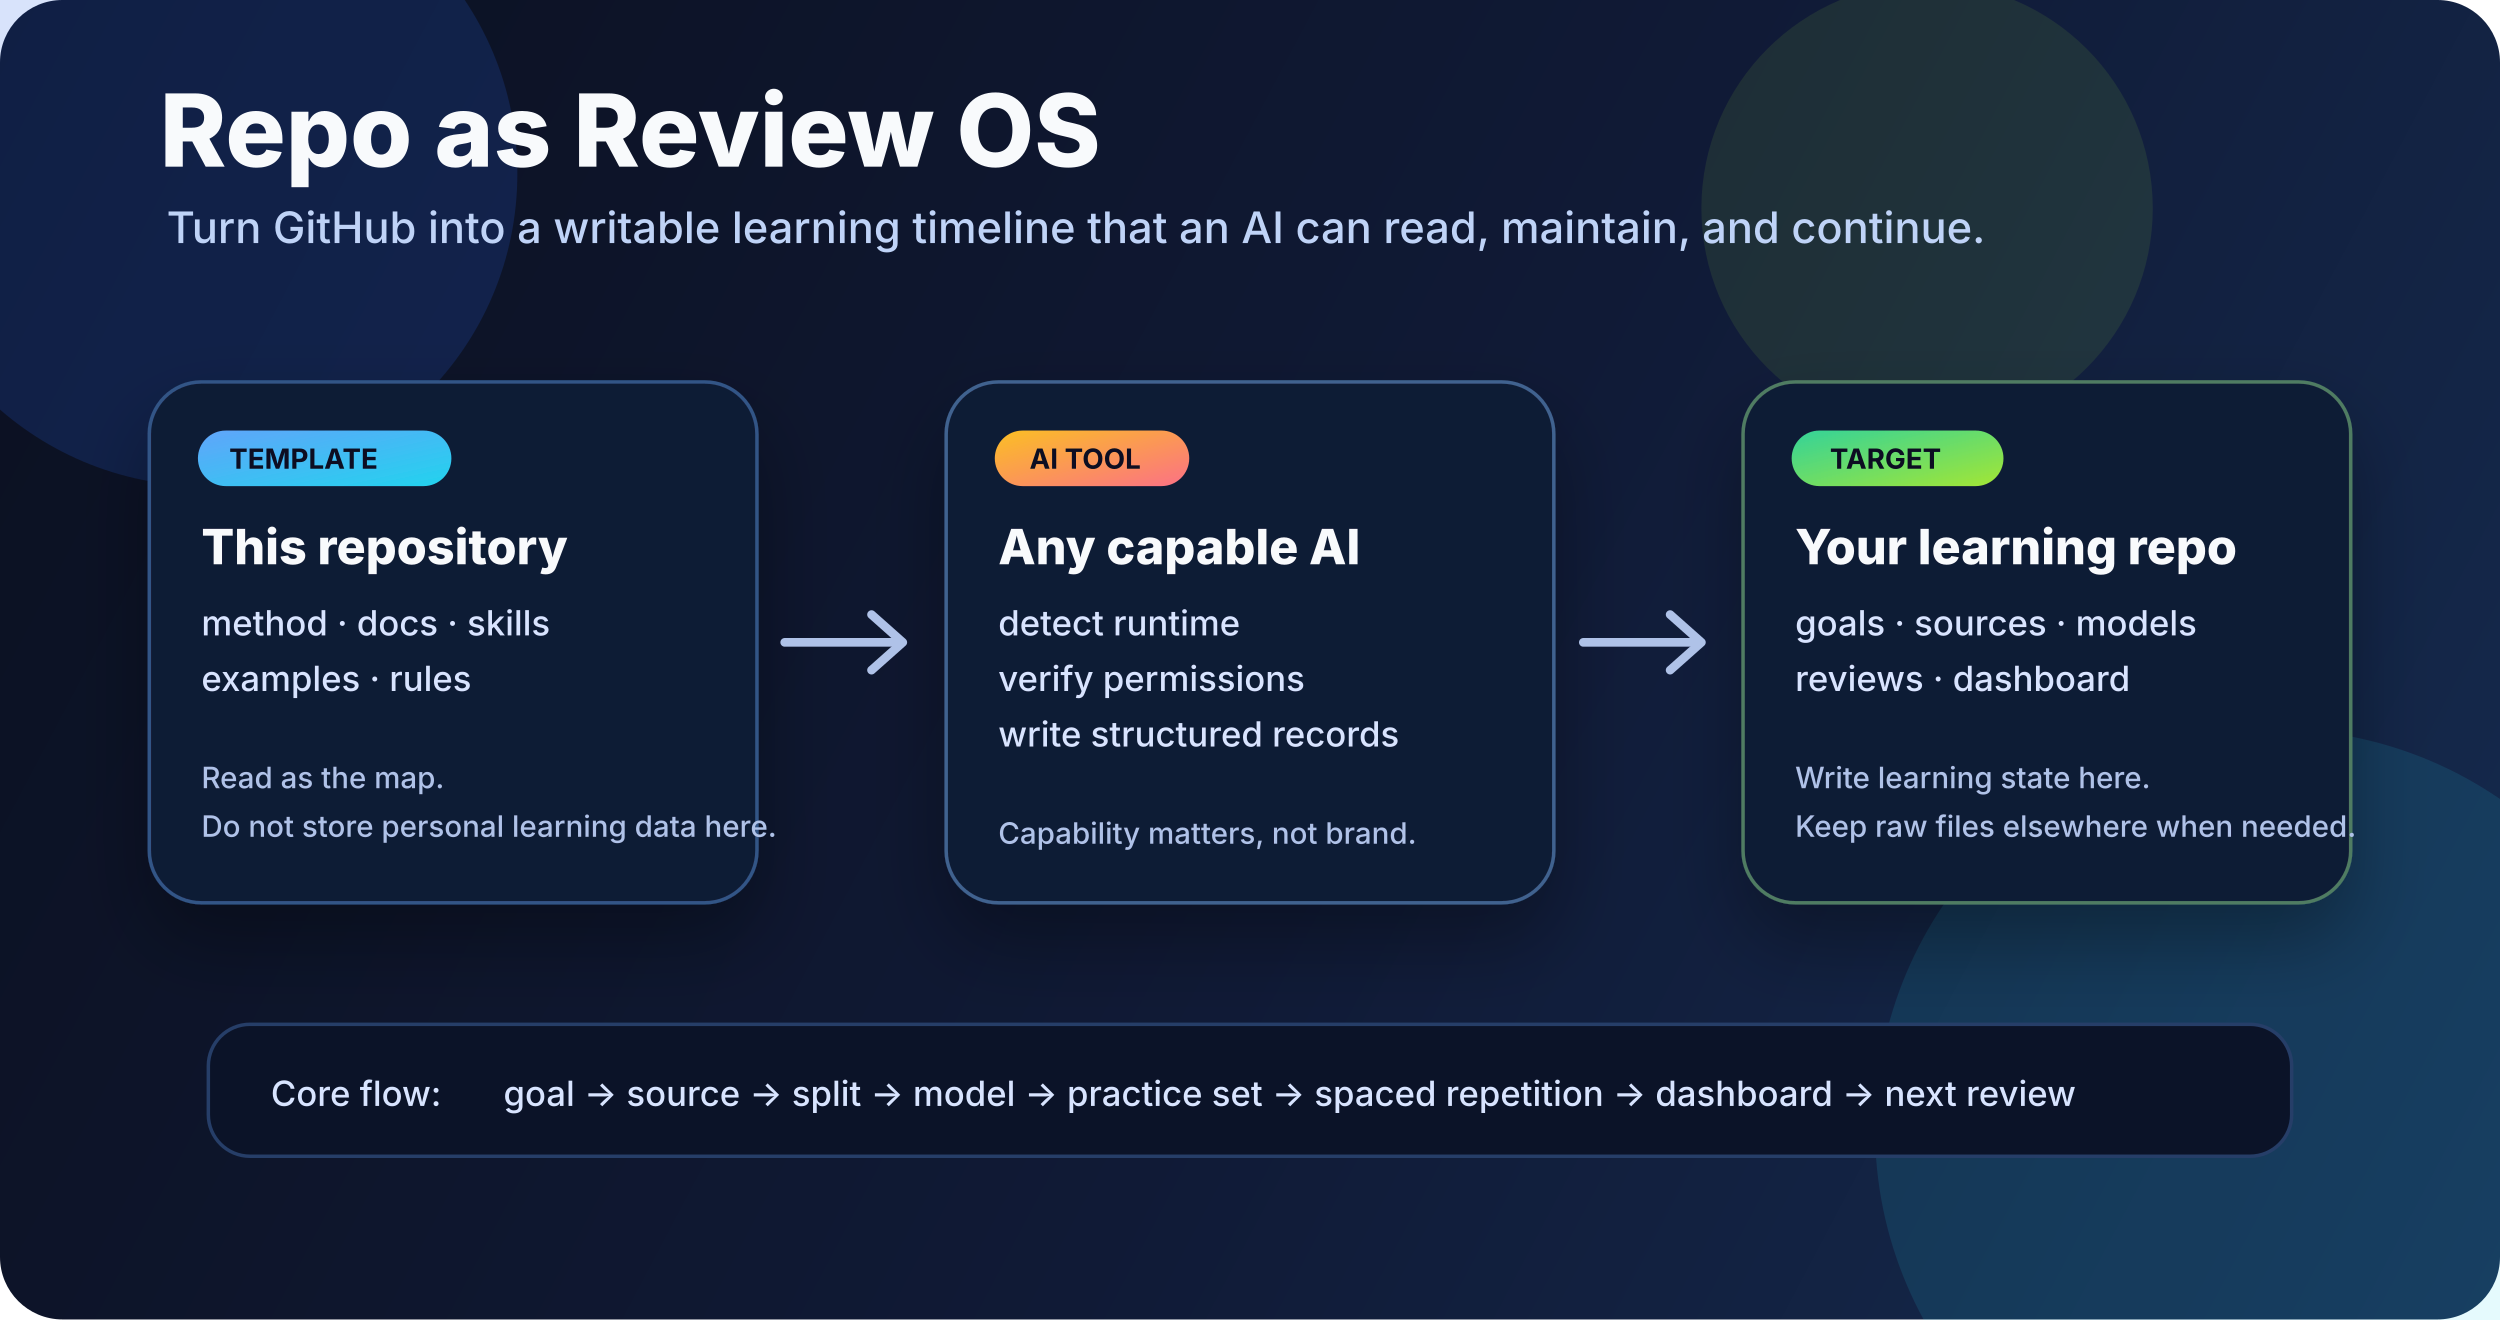
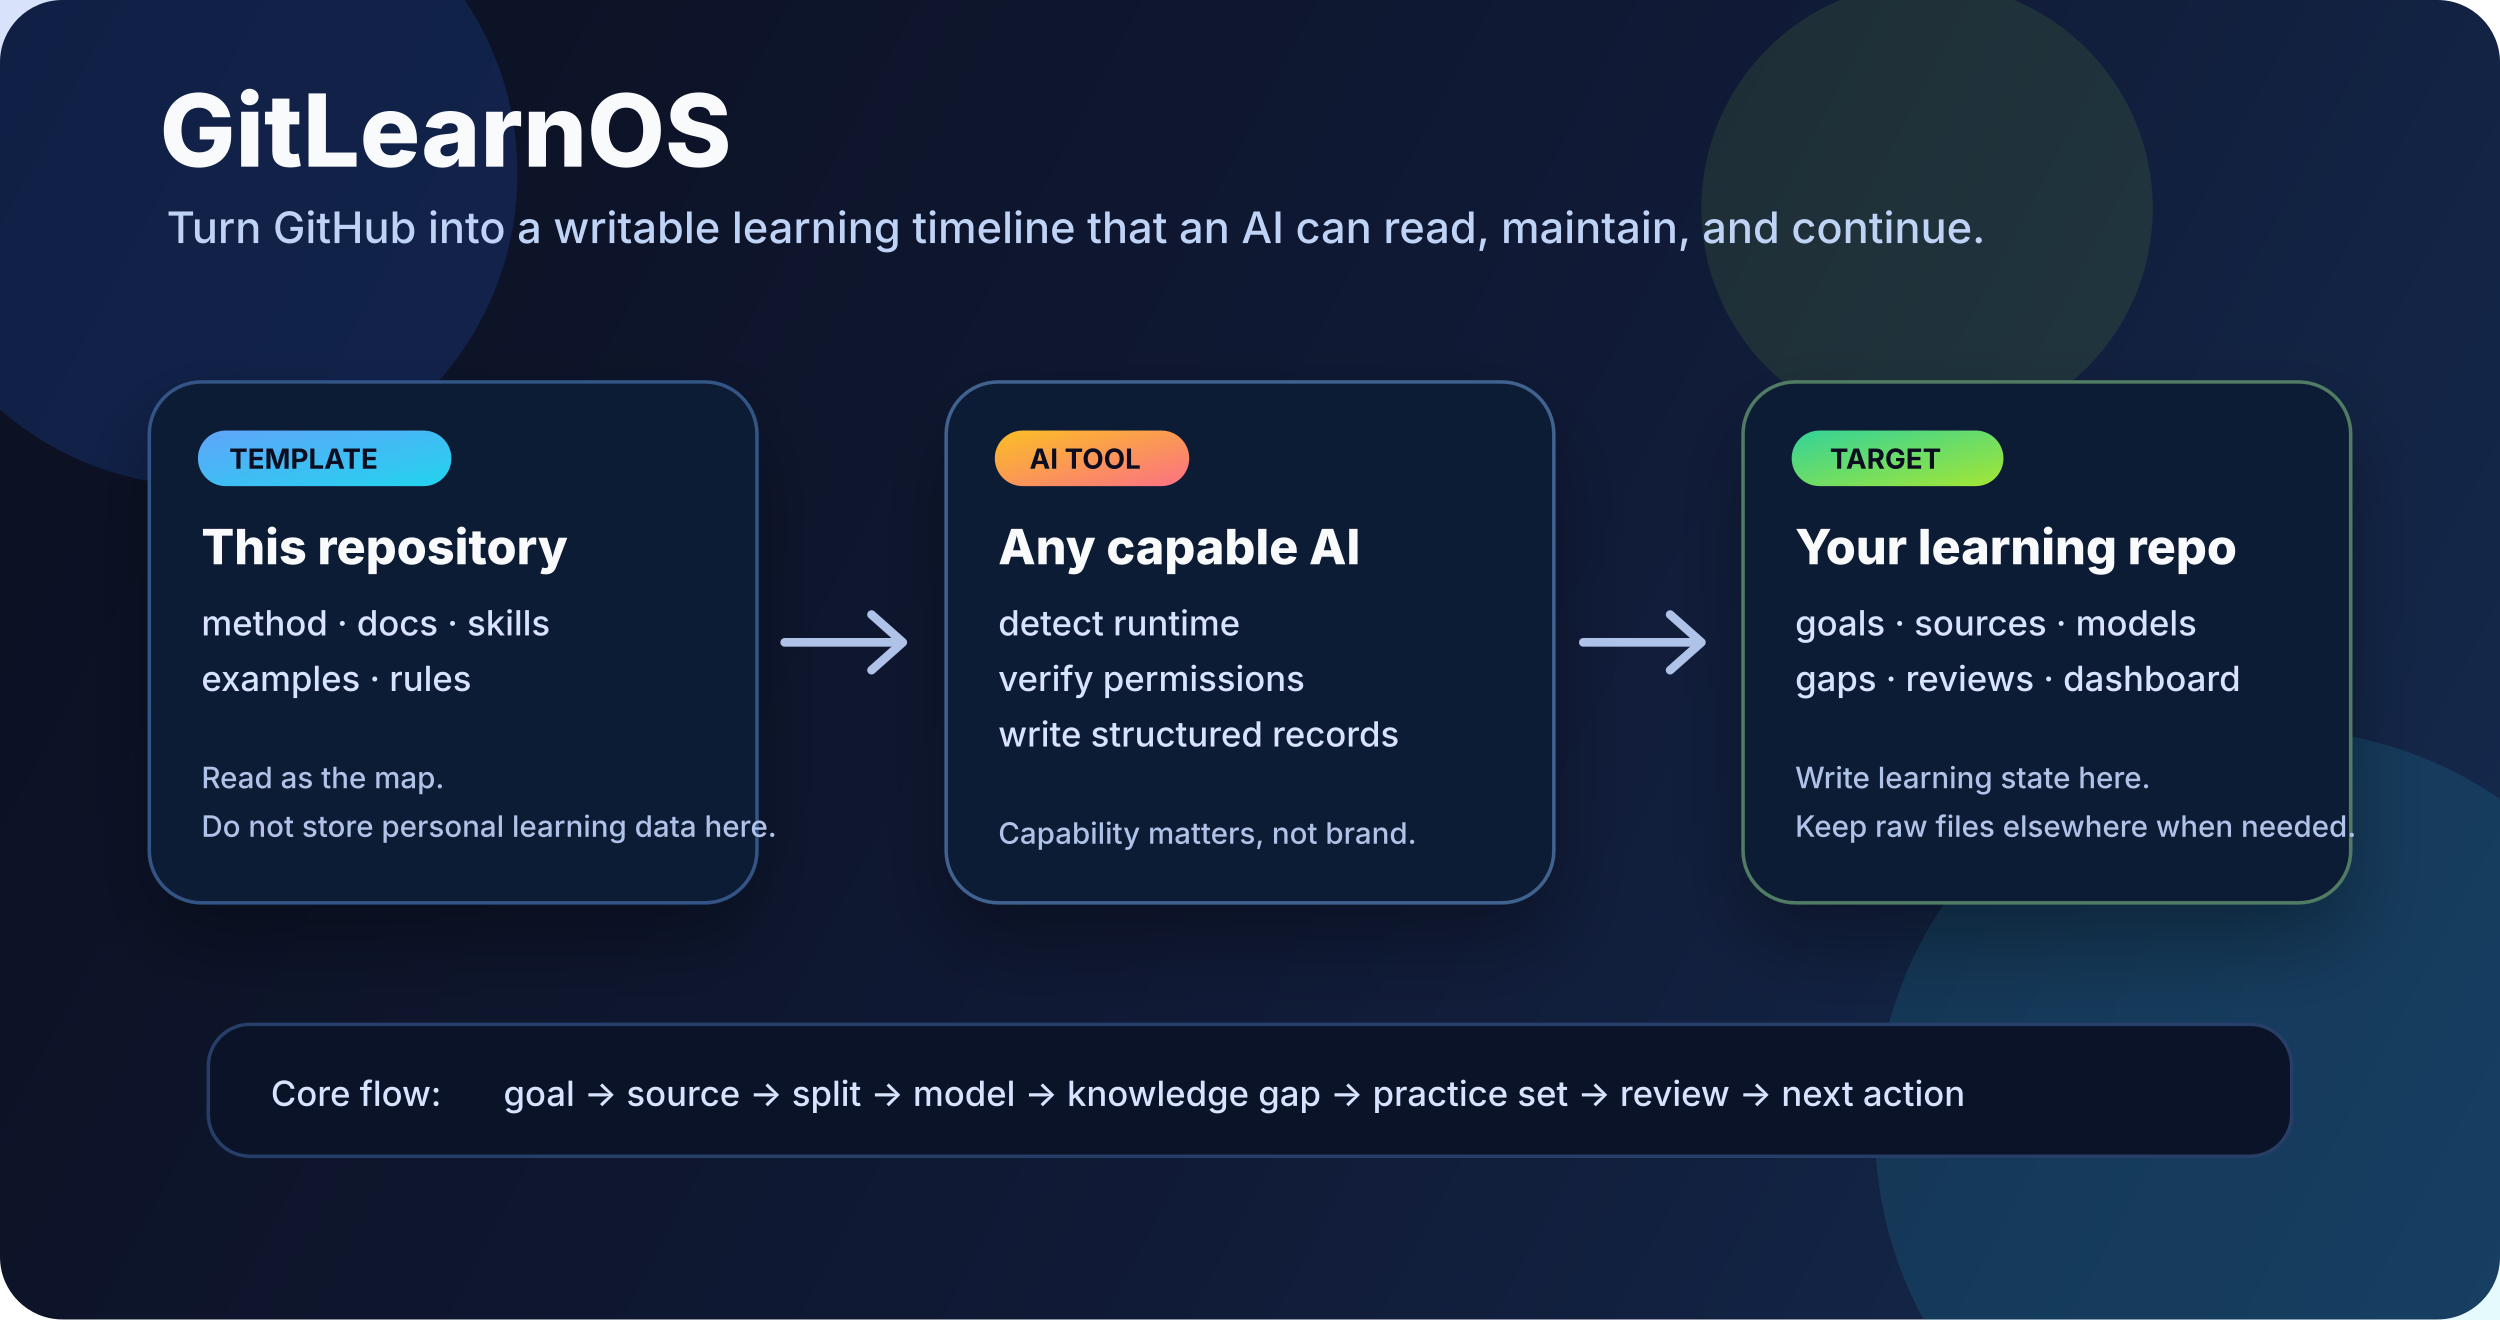
<svg xmlns="http://www.w3.org/2000/svg" width="1440" height="760" viewBox="0 0 1440 760" fill="none" role="img" aria-labelledby="title desc">
  <defs>
    <linearGradient id="bg" x1="0" y1="0" x2="1440" y2="760" gradientUnits="userSpaceOnUse">
      <stop stop-color="#0B1020" />
      <stop offset="0.55" stop-color="#101A36" />
      <stop offset="1" stop-color="#152B4F" />
    </linearGradient>
    <linearGradient id="blue" x1="0" y1="0" x2="1" y2="1">
      <stop stop-color="#60A5FA" />
      <stop offset="1" stop-color="#22D3EE" />
    </linearGradient>
    <linearGradient id="green" x1="0" y1="0" x2="1" y2="1">
      <stop stop-color="#34D399" />
      <stop offset="1" stop-color="#A3E635" />
    </linearGradient>
    <linearGradient id="orange" x1="0" y1="0" x2="1" y2="1">
      <stop stop-color="#FBBF24" />
      <stop offset="1" stop-color="#FB7185" />
    </linearGradient>
    <filter id="shadow" x="-20%" y="-20%" width="140%" height="140%">
      <feDropShadow dx="0" dy="22" stdDeviation="22" flood-color="#000000" flood-opacity="0.32" />
    </filter>
    <style>
      .title { font: 800 58px -apple-system, BlinkMacSystemFont, Segoe UI, sans-serif; fill: #F8FAFC; }
      .subtitle { font: 500 25px -apple-system, BlinkMacSystemFont, Segoe UI, sans-serif; fill: #BFD3F7; }
      .label { font: 800 28px -apple-system, BlinkMacSystemFont, Segoe UI, sans-serif; fill: #F8FAFC; }
      .small { font: 500 20px -apple-system, BlinkMacSystemFont, Segoe UI, sans-serif; fill: #D8E4FF; }
      .tiny { font: 500 17px -apple-system, BlinkMacSystemFont, Segoe UI, sans-serif; fill: #AFC2E8; }
      .chip { font: 700 16px -apple-system, BlinkMacSystemFont, Segoe UI, sans-serif; fill: #0B1020; }
      .arrow { stroke: #AFC2E8; stroke-width: 5; stroke-linecap: round; stroke-linejoin: round; }
    </style>
  </defs>
  <rect width="1440" height="760" rx="36" fill="url(#bg)" />
  <circle cx="118" cy="100" r="180" fill="#2563EB" opacity="0.18" />
  <circle cx="1310" cy="650" r="230" fill="#22D3EE" opacity="0.12" />
  <circle cx="1110" cy="120" r="130" fill="#A3E635" opacity="0.10" />
-   <text x="92" y="96" class="title">Repo as Review OS</text>
+   <text x="92" y="96" class="title">GitLearnOS</text>
  <text x="96" y="140" class="subtitle">Turn GitHub into a writable learning timeline that an AI can read, maintain, and continue.</text>
  <g filter="url(#shadow)">
    <rect x="86" y="220" width="350" height="300" rx="30" fill="#111C36" stroke="#335486" stroke-width="2" />
    <rect x="114" y="248" width="146" height="32" rx="16" fill="url(#blue)" />
    <text x="132" y="270" class="chip">TEMPLATE</text>
    <text x="116" y="325" class="label">This repository</text>
    <text x="116" y="366" class="small">method · docs · skills</text>
    <text x="116" y="398" class="small">examples · rules</text>
    <text x="116" y="454" class="tiny">Read as the map.</text>
    <text x="116" y="482" class="tiny">Do not store personal learning data here.</text>
  </g>
  <g filter="url(#shadow)">
    <rect x="545" y="220" width="350" height="300" rx="30" fill="#111C36" stroke="#3F628F" stroke-width="2" />
    <rect x="573" y="248" width="112" height="32" rx="16" fill="url(#orange)" />
    <text x="593" y="270" class="chip">AI TOOL</text>
    <text x="575" y="325" class="label">Any capable AI</text>
    <text x="575" y="366" class="small">detect runtime</text>
    <text x="575" y="398" class="small">verify permissions</text>
    <text x="575" y="430" class="small">write structured records</text>
    <text x="575" y="486" class="tiny">Capability matters, not brand.</text>
  </g>
  <g filter="url(#shadow)">
    <rect x="1004" y="220" width="350" height="300" rx="30" fill="#111C36" stroke="#4F7B62" stroke-width="2" />
    <rect x="1032" y="248" width="122" height="32" rx="16" fill="url(#green)" />
    <text x="1054" y="270" class="chip">TARGET</text>
    <text x="1034" y="325" class="label">Your learning repo</text>
    <text x="1034" y="366" class="small">goals · sources · models</text>
-     <text x="1034" y="398" class="small">reviews · dashboard</text>
+     <text x="1034" y="398" class="small">gaps · reviews · dashboard</text>
    <text x="1034" y="454" class="tiny">Write learning state here.</text>
    <text x="1034" y="482" class="tiny">Keep raw files elsewhere when needed.</text>
  </g>
  <path class="arrow" d="M452 370H516" />
  <path class="arrow" d="M502 354L520 370L502 386" />
  <path class="arrow" d="M912 370H976" />
  <path class="arrow" d="M962 354L980 370L962 386" />
  <g transform="translate(120 590)">
    <rect x="0" y="0" width="1200" height="76" rx="24" fill="#0B1328" stroke="#263E68" stroke-width="2" />
    <text x="36" y="47" class="small">Core flow:</text>
-     <text x="170" y="47" class="small">goal → source → split → model → practice set → spaced repetition → dashboard → next review</text>
+     <text x="170" y="47" class="small">goal → source → split → model → knowledge gap → practice set → review → next action</text>
  </g>
</svg>
